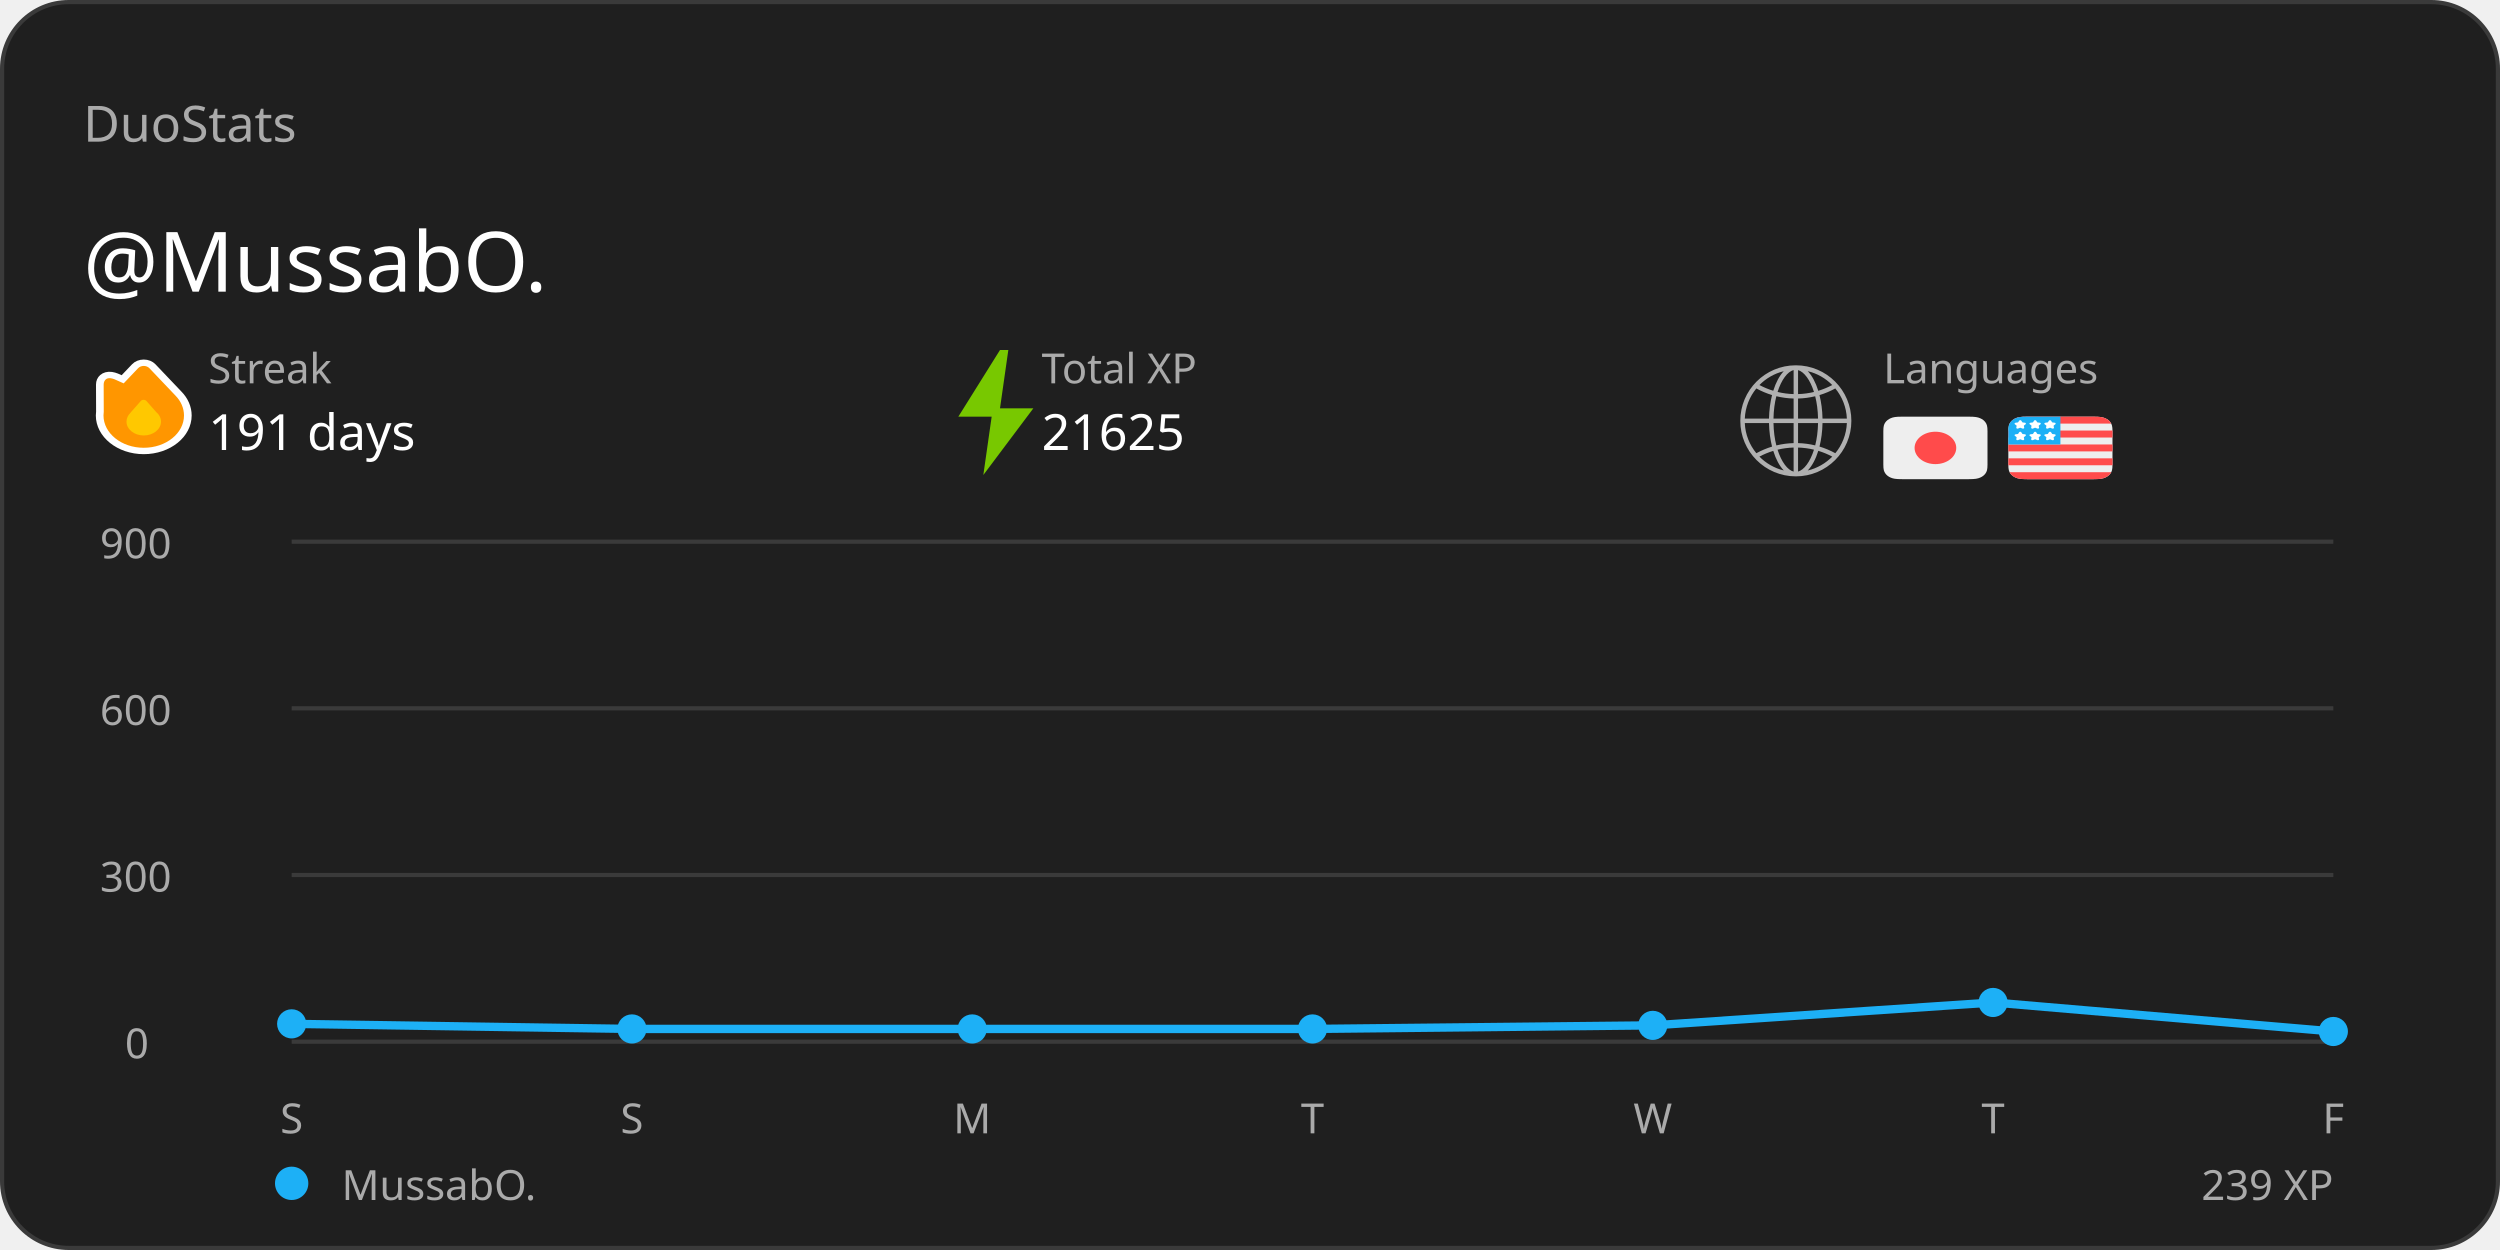
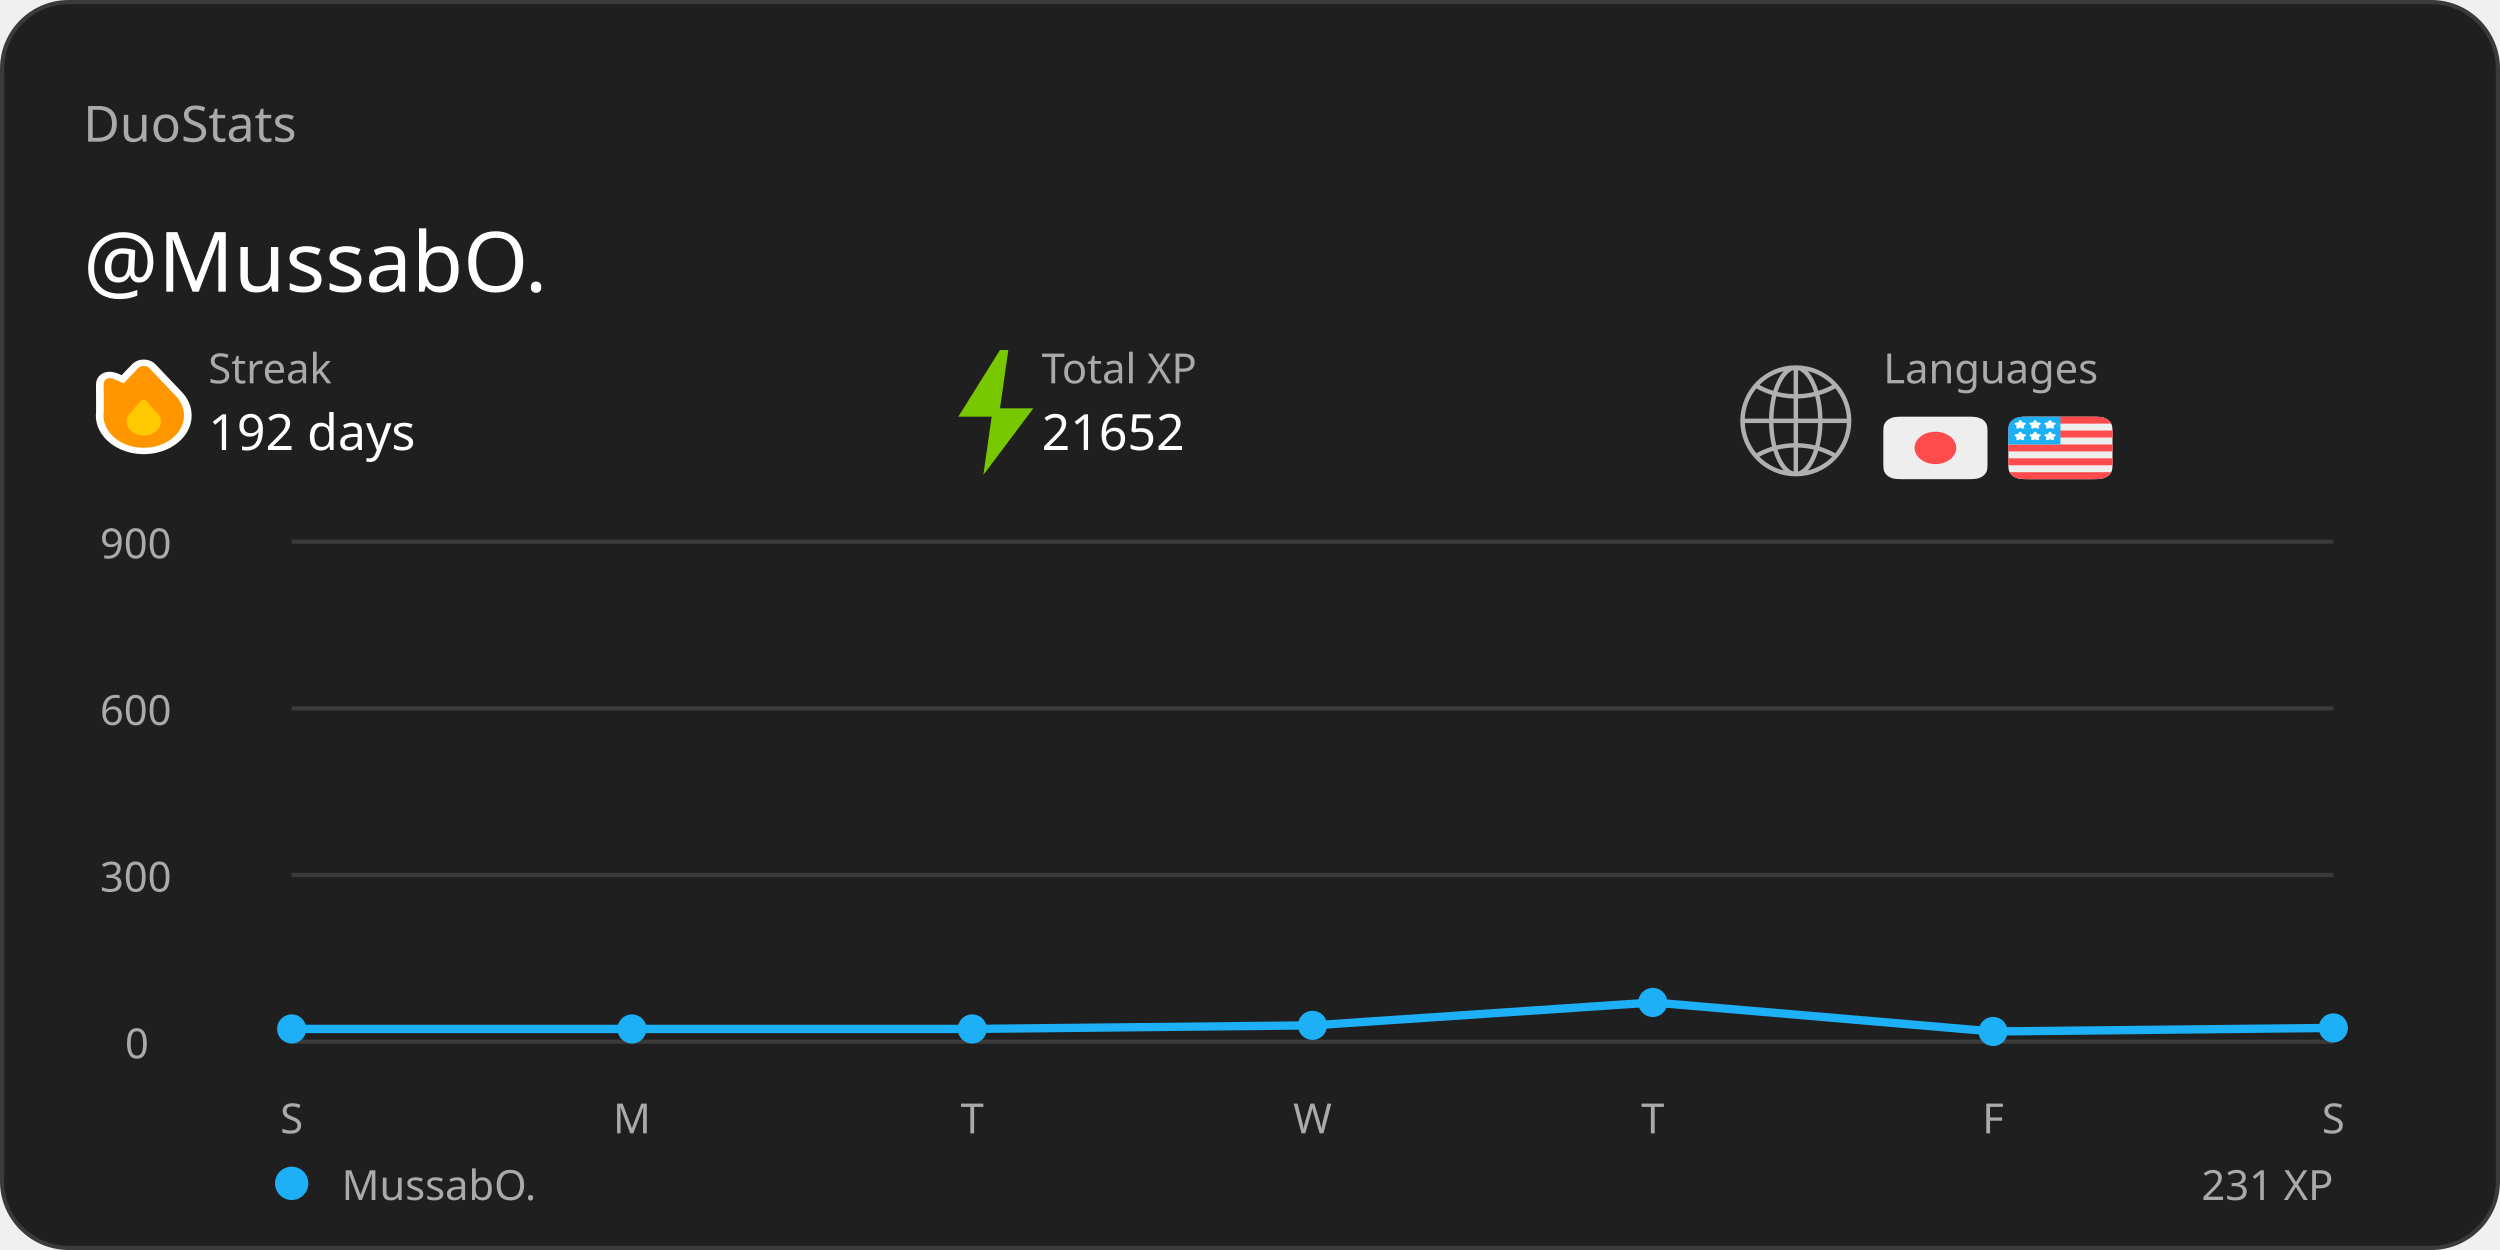
<svg xmlns="http://www.w3.org/2000/svg" width="600" height="300" viewBox="0 0 600 300">
  <rect x="0.5" y="0.5" width="599" height="299" rx="16" fill="#1F1F1F" stroke="#3A3A3A" />
  <text x="20" y="34" fill="#AAAAAA" font-size="12" font-family="DIN Round Pro, system-ui, sans-serif">DuoStats</text>
  <text x="20" y="70" fill="#FFFFFF" font-size="20" font-family="DIN Round Pro, system-ui, sans-serif">@MussabO.</text>
  <g transform="translate(23, 86) scale(0.92, 0.7666667)">
    <g id="Page-1" stroke="none" stroke-width="1" fill="none" fill-rule="evenodd">
      <g id="streak" transform="translate(1, 1)" fill-rule="nonzero">
        <g id="Group" fill="#FF9600" stroke="#FFFFFF" stroke-width="2">
          <path d="M0.068,15.675 L0.044,7.216 C0.039,5.334 1.25,3.942 3.056,4.246 C3.413,4.306 3.998,4.491 4.306,4.656 L5.997,5.561 L9.247,1.464 C9.793,0.776 10.622,0.376 11.5,0.376 C12.378,0.376 13.207,0.776 13.753,1.464 L20.523,10 C22.123,11.939 22.999,14.375 23,16.889 C23,23.034 17.843,28 11.5,28 C5.157,28 0,23.034 0,16.889 C0,16.481 0.023,16.076 0.068,15.675 Z" id="Path" />
        </g>
        <g id="Group" transform="translate(7, 11)" fill="#FFC800">
          <path d="M1.012,5.077 C1.026,5.04 1.046,5.005 1.069,4.973 L3.719,1.364 C3.893,1.127 4.17,0.987 4.464,0.987 C4.758,0.987 5.035,1.127 5.209,1.364 L7.732,4.8 C8.541,5.595 8.998,6.681 9,7.815 C9,10.208 6.985,12.148 4.5,12.148 C2.015,12.148 0,10.208 0,7.815 C0,6.776 0.38,5.823 1.012,5.077 L1.012,5.077 Z" id="Path" />
        </g>
      </g>
    </g>
  </g>
  <text x="50" y="92" fill="#AAAAAA" font-size="10" font-family="DIN Round Pro, system-ui, sans-serif">Streak</text>
-   <text x="50" y="108" fill="#FFFFFF" font-size="12" font-family="DIN Round Pro, system-ui, sans-serif">191 days</text>
+   <text x="50" y="108" fill="#FFFFFF" font-size="12" font-family="DIN Round Pro, system-ui, sans-serif">192 days</text>
  <path d="M240 84 230 100h8l-2 14 12-16h-8l2-14z" fill="#78C800" />
  <text x="250" y="92" fill="#AAAAAA" font-size="10" font-family="DIN Round Pro, system-ui, sans-serif">Total XP</text>
-   <text x="250" y="108" fill="#FFFFFF" font-size="12" font-family="DIN Round Pro, system-ui, sans-serif">21625</text>
+   <text x="250" y="108" fill="#FFFFFF" font-size="12" font-family="DIN Round Pro, system-ui, sans-serif">21652</text>
  <g transform="translate(415, 85) scale(1.0, 1.0)">
    <g id="SVGRepo_bgCarrier" stroke-width="0" />
    <g id="SVGRepo_tracerCarrier" stroke-linecap="round" stroke-linejoin="round" />
    <g id="SVGRepo_iconCarrier">
      <g id="icomoon-ignore"> </g>
      <path d="M16 2.672c-0.004 0-0.007 0-0.011 0-0.002 0-0.003 0-0.005 0-0.005 0-0.010 0.001-0.016 0.001-7.347 0.017-13.296 5.977-13.296 13.327 0 7.348 5.949 13.309 13.296 13.327 0.005 0 0.010 0.001 0.016 0.001 0.002 0 0.004 0 0.005 0 0.004 0 0.008 0 0.011 0 7.36 0 13.328-5.968 13.328-13.328s-5.968-13.328-13.328-13.328zM16.533 10.648c1.413-0.039 2.788-0.225 4.112-0.548 0.399 1.571 0.647 3.382 0.686 5.367h-4.798v-4.819zM16.533 9.582v-5.759c1.437 0.398 2.893 2.314 3.821 5.252-1.231 0.297-2.509 0.47-3.821 0.507zM15.467 3.81v5.772c-1.323-0.037-2.611-0.213-3.852-0.515 0.936-2.956 2.405-4.879 3.852-5.256zM15.467 10.647v4.82h-4.831c0.039-1.988 0.287-3.801 0.687-5.373 1.334 0.326 2.72 0.515 4.144 0.553zM9.563 15.467h-5.811c0.118-2.741 1.139-5.252 2.773-7.241 1.187 0.654 2.446 1.189 3.766 1.589-0.431 1.7-0.689 3.617-0.728 5.652zM9.563 16.533c0.039 2.034 0.297 3.951 0.728 5.651-1.319 0.401-2.579 0.936-3.766 1.59-1.635-1.989-2.656-4.5-2.773-7.241h5.811zM10.636 16.533h4.831v4.814c-1.424 0.038-2.81 0.228-4.145 0.555-0.399-1.571-0.647-3.383-0.686-5.369zM15.467 22.412v5.778c-1.448-0.378-2.919-2.303-3.854-5.263 1.241-0.302 2.53-0.478 3.854-0.515zM16.533 28.178v-5.765c1.313 0.038 2.591 0.211 3.822 0.508-0.928 2.941-2.384 4.86-3.822 5.257zM16.533 21.347v-4.814h4.798c-0.039 1.983-0.286 3.791-0.684 5.361-1.325-0.323-2.7-0.51-4.113-0.548zM22.404 16.533h5.845c-0.118 2.741-1.138 5.251-2.773 7.24-1.197-0.658-2.467-1.197-3.797-1.599 0.43-1.698 0.687-3.611 0.726-5.64zM22.404 15.467c-0.039-2.033-0.297-3.946-0.727-5.646 1.33-0.402 2.599-0.94 3.795-1.598 1.636 1.989 2.658 4.501 2.776 7.244h-5.845zM24.738 7.409c-1.061 0.564-2.18 1.031-3.35 1.385-0.623-2.005-1.498-3.642-2.533-4.717 2.27 0.545 4.297 1.719 5.883 3.332zM13.103 4.087c-1.029 1.073-1.9 2.702-2.521 4.697-1.158-0.353-2.268-0.815-3.319-1.375 1.575-1.602 3.587-2.774 5.84-3.322zM7.259 24.587c1.052-0.561 2.163-1.024 3.322-1.377 0.621 1.997 1.492 3.629 2.522 4.702-2.255-0.549-4.268-1.721-5.844-3.326zM18.855 27.922c1.036-1.075 1.911-2.712 2.535-4.721 1.17 0.355 2.29 0.82 3.351 1.387-1.586 1.614-3.614 2.791-5.886 3.334z" fill="#b0b0b0"> </path>
    </g>
  </g>
  <text x="452" y="92" fill="#AAAAAA" font-size="10" font-family="DIN Round Pro, system-ui, sans-serif">Languages</text>
  <g transform="translate(452, 100) scale(0.3571429, 0.2777778)">
    <g clip-path="url(#clip0_129_1008)">
      <path fill-rule="evenodd" clip-rule="evenodd" d="M12.563 0H57.437C61.805 0 63.389 0.455 64.987 1.309C66.584 2.163 67.837 3.416 68.691 5.013C69.545 6.61 70 8.195 70 12.563V41.437C70 45.805 69.545 47.389 68.691 48.986C67.837 50.584 66.584 51.837 64.987 52.691C63.389 53.545 61.805 54 57.437 54H12.563C8.195 54 6.61 53.545 5.013 52.691C3.416 51.837 2.163 50.584 1.309 48.986C0.455 47.389 0 45.805 0 41.437V12.563C0 8.195 0.455 6.61 1.309 5.013C2.163 3.416 3.416 2.163 5.013 1.309C6.61 0.455 8.195 0 12.563 0Z" fill="#EEEEEE" />
      <path d="M35 41C42.732 41 49 34.732 49 27C49 19.268 42.732 13 35 13C27.268 13 21 19.268 21 27C21 34.732 27.268 41 35 41Z" fill="#FF4B4B" />
    </g>
    <defs>
      <clipPath id="clip0_129_1008">
        <rect width="70" height="54" fill="white" />
      </clipPath>
    </defs>
  </g>
  <g transform="translate(482, 100) scale(0.3571429, 0.2777778)">
    <g clip-path="url(#clip0_129_593)">
      <path fill-rule="evenodd" clip-rule="evenodd" d="M12.563 0H57.437C61.805 0 63.389 0.455 64.987 1.309C66.584 2.163 67.837 3.416 68.691 5.013C69.545 6.61 70 8.195 70 12.563V41.437C70 45.805 69.545 47.389 68.691 48.986C67.837 50.584 66.584 51.837 64.987 52.691C63.389 53.545 61.805 54 57.437 54H12.563C8.195 54 6.61 53.545 5.013 52.691C3.416 51.837 2.163 50.584 1.309 48.986C0.455 47.389 0 45.805 0 41.437V12.563C0 8.195 0.455 6.61 1.309 5.013C2.163 3.416 3.416 2.163 5.013 1.309C6.61 0.455 8.195 0 12.563 0Z" fill="#EEEEEE" />
      <path fill-rule="evenodd" clip-rule="evenodd" d="M12.563 0H57.437C61.805 0 63.389 0.455 64.987 1.309C66.584 2.163 67.837 3.416 68.691 5.013C68.863 5.335 69.019 5.656 69.158 6H0.842C0.981 5.656 1.137 5.335 1.309 5.013C2.163 3.416 3.416 2.163 5.013 1.309C6.61 0.455 8.195 0 12.563 0Z" fill="#FF4B4B" />
      <path fill-rule="evenodd" clip-rule="evenodd" d="M69.997 12C69.999 12.182 70 12.37 70 12.563V18H0V12.563C0 12.37 0.001 12.182 0.003 12H69.997Z" fill="#FF4B4B" />
      <path fill-rule="evenodd" clip-rule="evenodd" d="M70 24V30H0V24H70Z" fill="#FF4B4B" />
      <path fill-rule="evenodd" clip-rule="evenodd" d="M70 41.437C70 41.63 69.999 41.818 69.997 42H0.003C0.001 41.818 0 41.63 0 41.437V36H70V41.437Z" fill="#FF4B4B" />
      <path fill-rule="evenodd" clip-rule="evenodd" d="M69.158 48C69.019 48.344 68.863 48.665 68.691 48.986C67.837 50.584 66.584 51.837 64.987 52.691C63.389 53.545 61.805 54 57.437 54H12.563C8.195 54 6.61 53.545 5.013 52.691C3.416 51.837 2.163 50.584 1.309 48.986C1.137 48.665 0.981 48.344 0.842 48H69.158Z" fill="#FF4B4B" />
      <path fill-rule="evenodd" clip-rule="evenodd" d="M12.563 0H35V24H0V12.563C0 8.195 0.455 6.61 1.309 5.013C2.163 3.416 3.416 2.163 5.013 1.309C6.61 0.455 8.195 0 12.563 0Z" fill="#1CB0F6" />
      <path d="M27.806 9.602L26.531 10.273C26.13 10.483 25.635 10.329 25.424 9.929C25.341 9.769 25.312 9.586 25.342 9.409L25.586 7.988C25.609 7.853 25.564 7.715 25.466 7.62L24.434 6.614C24.11 6.298 24.103 5.779 24.419 5.455C24.545 5.326 24.71 5.242 24.888 5.216L26.314 5.009C26.45 4.989 26.567 4.904 26.628 4.781L27.266 3.489C27.466 3.083 27.957 2.916 28.363 3.117C28.525 3.196 28.655 3.327 28.735 3.489L29.373 4.781C29.434 4.904 29.551 4.989 29.687 5.009L31.113 5.216C31.561 5.281 31.871 5.697 31.806 6.145C31.78 6.323 31.696 6.488 31.567 6.614L30.535 7.62C30.437 7.715 30.392 7.853 30.415 7.988L30.659 9.409C30.735 9.855 30.436 10.278 29.99 10.355C29.812 10.385 29.629 10.356 29.47 10.273L28.194 9.602C28.073 9.538 27.928 9.538 27.806 9.602Z" fill="white" />
      <path d="M27.806 19.602L26.531 20.273C26.13 20.483 25.635 20.329 25.424 19.929C25.341 19.769 25.312 19.587 25.342 19.409L25.586 17.988C25.609 17.853 25.564 17.715 25.466 17.62L24.434 16.614C24.11 16.298 24.103 15.779 24.419 15.455C24.545 15.326 24.71 15.242 24.888 15.216L26.314 15.009C26.45 14.989 26.567 14.904 26.628 14.781L27.266 13.489C27.466 13.083 27.957 12.916 28.363 13.117C28.525 13.196 28.655 13.327 28.735 13.489L29.373 14.781C29.434 14.904 29.551 14.989 29.687 15.009L31.113 15.216C31.561 15.281 31.871 15.697 31.806 16.145C31.78 16.323 31.696 16.488 31.567 16.614L30.535 17.62C30.437 17.715 30.392 17.853 30.415 17.988L30.659 19.409C30.735 19.855 30.436 20.278 29.99 20.355C29.812 20.385 29.629 20.356 29.47 20.273L28.194 19.602C28.073 19.538 27.928 19.538 27.806 19.602Z" fill="white" />
      <path d="M17.806 9.602L16.531 10.273C16.13 10.483 15.635 10.329 15.425 9.929C15.341 9.769 15.312 9.586 15.342 9.409L15.586 7.988C15.609 7.853 15.564 7.715 15.466 7.62L14.434 6.614C14.11 6.298 14.103 5.779 14.419 5.455C14.545 5.326 14.71 5.242 14.888 5.216L16.314 5.009C16.45 4.989 16.567 4.904 16.628 4.781L17.266 3.489C17.466 3.083 17.957 2.916 18.363 3.117C18.525 3.196 18.655 3.327 18.735 3.489L19.373 4.781C19.434 4.904 19.551 4.989 19.687 5.009L21.113 5.216C21.561 5.281 21.871 5.697 21.806 6.145C21.78 6.323 21.696 6.488 21.567 6.614L20.535 7.62C20.437 7.715 20.392 7.853 20.415 7.988L20.659 9.409C20.735 9.855 20.436 10.278 19.99 10.355C19.812 10.385 19.629 10.356 19.47 10.273L18.194 9.602C18.073 9.538 17.928 9.538 17.806 9.602Z" fill="white" />
      <path d="M17.806 19.602L16.531 20.273C16.13 20.483 15.635 20.329 15.425 19.929C15.341 19.769 15.312 19.587 15.342 19.409L15.586 17.988C15.609 17.853 15.564 17.715 15.466 17.62L14.434 16.614C14.11 16.298 14.103 15.779 14.419 15.455C14.545 15.326 14.71 15.242 14.888 15.216L16.314 15.009C16.45 14.989 16.567 14.904 16.628 14.781L17.266 13.489C17.466 13.083 17.957 12.916 18.363 13.117C18.525 13.196 18.655 13.327 18.735 13.489L19.373 14.781C19.434 14.904 19.551 14.989 19.687 15.009L21.113 15.216C21.561 15.281 21.871 15.697 21.806 16.145C21.78 16.323 21.696 16.488 21.567 16.614L20.535 17.62C20.437 17.715 20.392 17.853 20.415 17.988L20.659 19.409C20.735 19.855 20.436 20.278 19.99 20.355C19.812 20.385 19.629 20.356 19.47 20.273L18.194 19.602C18.073 19.538 17.928 19.538 17.806 19.602Z" fill="white" />
      <path d="M7.807 9.602L6.531 10.273C6.13 10.483 5.635 10.329 5.424 9.929C5.341 9.769 5.312 9.586 5.342 9.409L5.586 7.988C5.609 7.853 5.564 7.715 5.466 7.62L4.434 6.614C4.11 6.298 4.103 5.779 4.419 5.455C4.545 5.326 4.71 5.242 4.888 5.216L6.314 5.009C6.45 4.989 6.567 4.904 6.628 4.781L7.266 3.489C7.466 3.083 7.957 2.916 8.363 3.117C8.525 3.196 8.655 3.327 8.735 3.489L9.373 4.781C9.434 4.904 9.551 4.989 9.687 5.009L11.113 5.216C11.561 5.281 11.871 5.697 11.806 6.145C11.78 6.323 11.696 6.488 11.567 6.614L10.535 7.62C10.437 7.715 10.392 7.853 10.415 7.988L10.659 9.409C10.735 9.855 10.436 10.278 9.99 10.355C9.812 10.385 9.629 10.356 9.47 10.273L8.194 9.602C8.073 9.538 7.928 9.538 7.807 9.602Z" fill="white" />
      <path d="M7.807 19.602L6.531 20.273C6.13 20.483 5.635 20.329 5.424 19.929C5.341 19.769 5.312 19.587 5.342 19.409L5.586 17.988C5.609 17.853 5.564 17.715 5.466 17.62L4.434 16.614C4.11 16.298 4.103 15.779 4.419 15.455C4.545 15.326 4.71 15.242 4.888 15.216L6.314 15.009C6.45 14.989 6.567 14.904 6.628 14.781L7.266 13.489C7.466 13.083 7.957 12.916 8.363 13.117C8.525 13.196 8.655 13.327 8.735 13.489L9.373 14.781C9.434 14.904 9.551 14.989 9.687 15.009L11.113 15.216C11.561 15.281 11.871 15.697 11.806 16.145C11.78 16.323 11.696 16.488 11.567 16.614L10.535 17.62C10.437 17.715 10.392 17.853 10.415 17.988L10.659 19.409C10.735 19.855 10.436 20.278 9.99 20.355C9.812 20.385 9.629 20.356 9.47 20.273L8.194 19.602C8.073 19.538 7.928 19.538 7.807 19.602Z" fill="white" />
    </g>
    <defs>
      <clipPath id="clip0_129_593">
        <rect width="70" height="54" fill="white" />
      </clipPath>
    </defs>
  </g>
  <g stroke="#3A3A3A" stroke-width="1">
    <line x1="70" y1="250" x2="560" y2="250" />
    <line x1="70" y1="210" x2="560" y2="210" />
    <line x1="70" y1="170" x2="560" y2="170" />
    <line x1="70" y1="130" x2="560" y2="130" />
  </g>
  <g fill="#AAAAAA" font-size="10" font-family="DIN Round Pro, system-ui, sans-serif">
    <text x="30" y="254">0</text>
    <text x="24" y="214">300</text>
    <text x="24" y="174">600</text>
    <text x="24" y="134">900</text>
  </g>
-   <polyline points="70.0,245.722 151.667,246.944 233.333,246.944 315.0,246.944 396.667,246.089 478.333,240.589 560.0,247.556" fill="none" stroke="#1DB0F6" stroke-width="2" stroke-linecap="round" stroke-linejoin="round" />
-   <circle cx="70.0" cy="245.722" r="3.5" fill="#1DB0F6" />
+   <polyline points="70.0,246.944 151.667,246.944 233.333,246.944 315.0,246.089 396.667,240.589 478.333,247.556 560.0,246.7" fill="none" stroke="#1DB0F6" stroke-width="2" stroke-linecap="round" stroke-linejoin="round" />
+   <circle cx="70.0" cy="246.944" r="3.5" fill="#1DB0F6" />
  <circle cx="151.667" cy="246.944" r="3.5" fill="#1DB0F6" />
  <circle cx="233.333" cy="246.944" r="3.5" fill="#1DB0F6" />
-   <circle cx="315.0" cy="246.944" r="3.5" fill="#1DB0F6" />
-   <circle cx="396.667" cy="246.089" r="3.5" fill="#1DB0F6" />
-   <circle cx="478.333" cy="240.589" r="3.5" fill="#1DB0F6" />
-   <circle cx="560.0" cy="247.556" r="3.5" fill="#1DB0F6" />
+   <circle cx="315.0" cy="246.089" r="3.5" fill="#1DB0F6" />
+   <circle cx="396.667" cy="240.589" r="3.5" fill="#1DB0F6" />
+   <circle cx="478.333" cy="247.556" r="3.5" fill="#1DB0F6" />
+   <circle cx="560.0" cy="246.7" r="3.5" fill="#1DB0F6" />
  <text x="70.0" y="272" fill="#AAAAAA" font-size="10" text-anchor="middle" font-family="DIN Round Pro, system-ui, sans-serif">S</text>
-   <text x="151.667" y="272" fill="#AAAAAA" font-size="10" text-anchor="middle" font-family="DIN Round Pro, system-ui, sans-serif">S</text>
-   <text x="233.333" y="272" fill="#AAAAAA" font-size="10" text-anchor="middle" font-family="DIN Round Pro, system-ui, sans-serif">M</text>
-   <text x="315.0" y="272" fill="#AAAAAA" font-size="10" text-anchor="middle" font-family="DIN Round Pro, system-ui, sans-serif">T</text>
-   <text x="396.667" y="272" fill="#AAAAAA" font-size="10" text-anchor="middle" font-family="DIN Round Pro, system-ui, sans-serif">W</text>
-   <text x="478.333" y="272" fill="#AAAAAA" font-size="10" text-anchor="middle" font-family="DIN Round Pro, system-ui, sans-serif">T</text>
-   <text x="560.0" y="272" fill="#AAAAAA" font-size="10" text-anchor="middle" font-family="DIN Round Pro, system-ui, sans-serif">F</text>
+   <text x="151.667" y="272" fill="#AAAAAA" font-size="10" text-anchor="middle" font-family="DIN Round Pro, system-ui, sans-serif">M</text>
+   <text x="233.333" y="272" fill="#AAAAAA" font-size="10" text-anchor="middle" font-family="DIN Round Pro, system-ui, sans-serif">T</text>
+   <text x="315.0" y="272" fill="#AAAAAA" font-size="10" text-anchor="middle" font-family="DIN Round Pro, system-ui, sans-serif">W</text>
+   <text x="396.667" y="272" fill="#AAAAAA" font-size="10" text-anchor="middle" font-family="DIN Round Pro, system-ui, sans-serif">T</text>
+   <text x="478.333" y="272" fill="#AAAAAA" font-size="10" text-anchor="middle" font-family="DIN Round Pro, system-ui, sans-serif">F</text>
+   <text x="560.0" y="272" fill="#AAAAAA" font-size="10" text-anchor="middle" font-family="DIN Round Pro, system-ui, sans-serif">S</text>
  <circle cx="70" cy="284" r="4" fill="#1DB0F6" />
  <text x="82" y="288" fill="#AAAAAA" font-size="10" font-family="DIN Round Pro, system-ui, sans-serif">MussabO.</text>
-   <text x="560" y="288" fill="#AAAAAA" font-size="10" text-anchor="end" font-family="DIN Round Pro, system-ui, sans-serif">239 XP</text>
+   <text x="560" y="288" fill="#AAAAAA" font-size="10" text-anchor="end" font-family="DIN Round Pro, system-ui, sans-serif">231 XP</text>
</svg>
